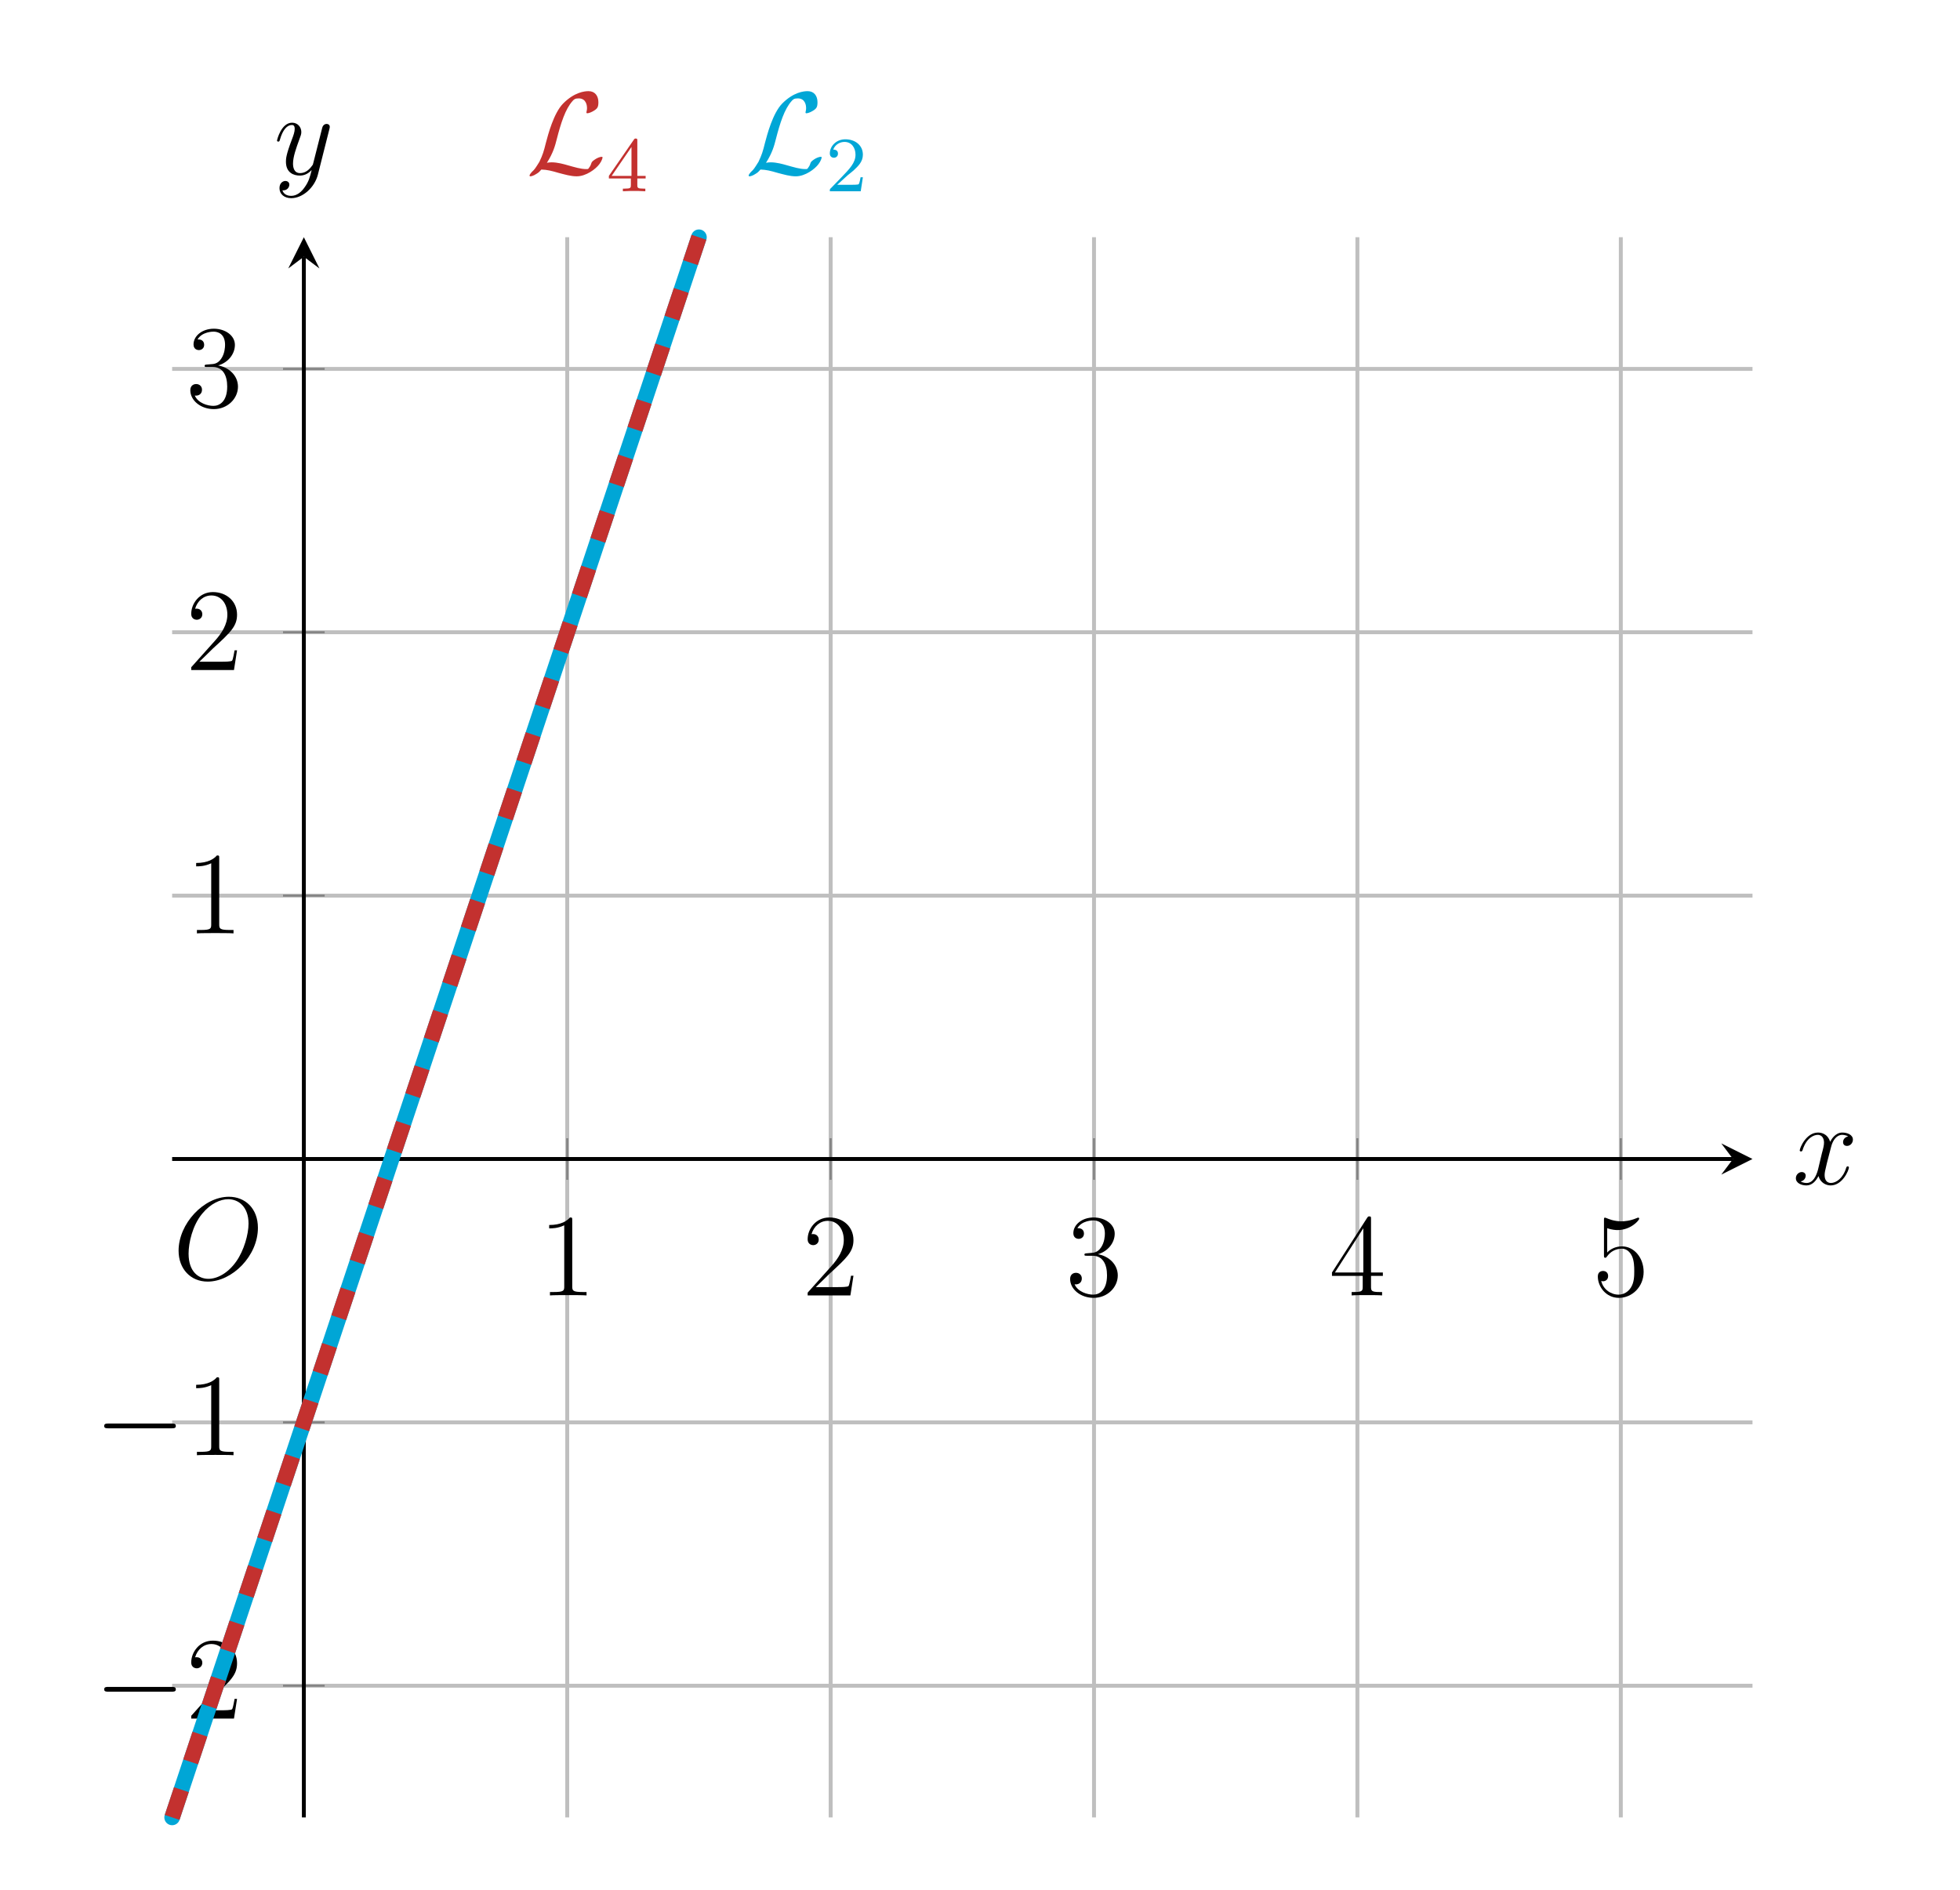
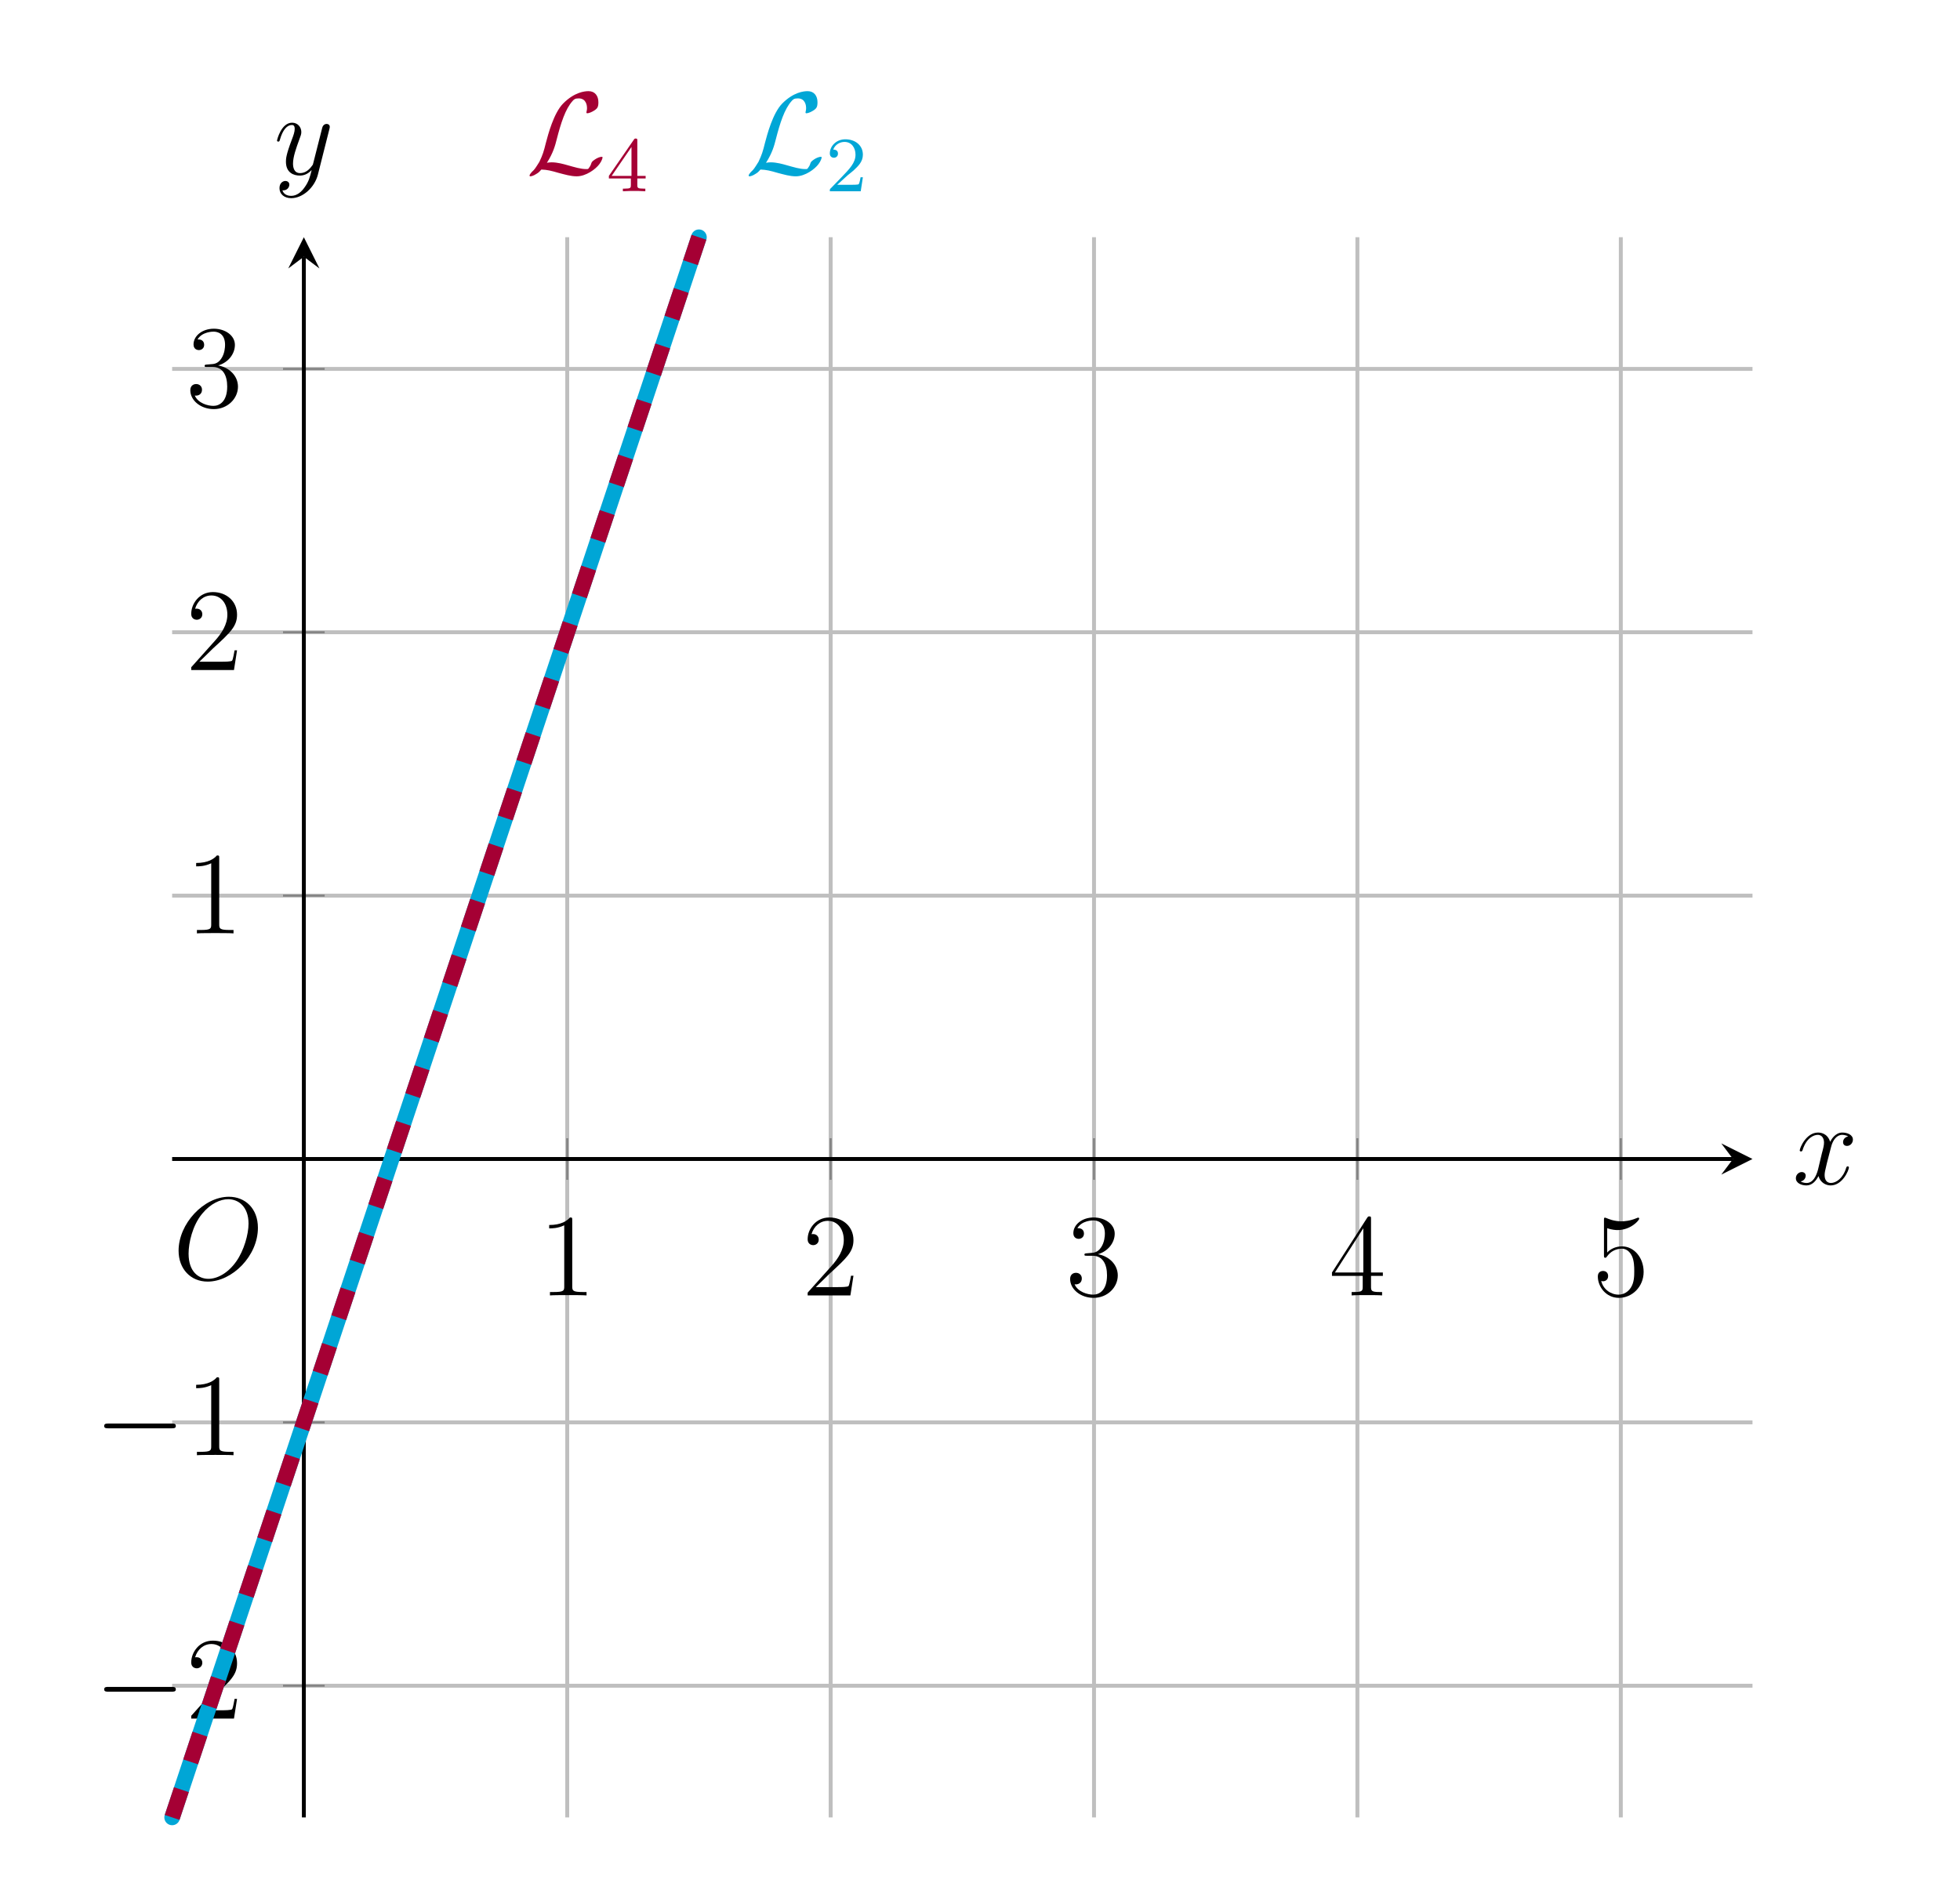
<svg xmlns="http://www.w3.org/2000/svg" xmlns:xlink="http://www.w3.org/1999/xlink" width="199.212pt" height="192.086pt" viewBox="0 0 199.212 192.086" version="1.2">
  <defs>
    <g>
      <symbol overflow="visible" id="glyph0-0">
        <path style="stroke:none;" d="" />
      </symbol>
      <symbol overflow="visible" id="glyph0-1">
        <path style="stroke:none;" d="M 3.422 -7.625 C 3.422 -7.906 3.422 -7.922 3.188 -7.922 C 2.906 -7.594 2.312 -7.156 1.078 -7.156 L 1.078 -6.812 C 1.359 -6.812 1.953 -6.812 2.609 -7.125 L 2.609 -0.922 C 2.609 -0.484 2.578 -0.344 1.531 -0.344 L 1.156 -0.344 L 1.156 0 C 1.469 -0.031 2.625 -0.031 3.031 -0.031 C 3.422 -0.031 4.562 -0.031 4.875 0 L 4.875 -0.344 L 4.516 -0.344 C 3.469 -0.344 3.422 -0.484 3.422 -0.922 Z M 3.422 -7.625 " />
      </symbol>
      <symbol overflow="visible" id="glyph0-2">
        <path style="stroke:none;" d="M 5.234 -2 L 4.984 -2 C 4.938 -1.797 4.844 -1.141 4.734 -0.953 C 4.641 -0.844 3.969 -0.844 3.609 -0.844 L 1.406 -0.844 C 1.719 -1.125 2.453 -1.875 2.766 -2.172 C 4.578 -3.828 5.234 -4.453 5.234 -5.625 C 5.234 -7 4.156 -7.922 2.781 -7.922 C 1.391 -7.922 0.578 -6.734 0.578 -5.719 C 0.578 -5.109 1.109 -5.109 1.141 -5.109 C 1.391 -5.109 1.703 -5.281 1.703 -5.672 C 1.703 -6 1.469 -6.234 1.141 -6.234 C 1.031 -6.234 1.016 -6.234 0.969 -6.219 C 1.203 -7.031 1.844 -7.578 2.625 -7.578 C 3.625 -7.578 4.25 -6.734 4.25 -5.625 C 4.25 -4.625 3.672 -3.734 2.984 -2.969 L 0.578 -0.281 L 0.578 0 L 4.922 0 Z M 5.234 -2 " />
      </symbol>
      <symbol overflow="visible" id="glyph0-3">
        <path style="stroke:none;" d="M 2.188 -4.281 C 1.984 -4.266 1.938 -4.25 1.938 -4.141 C 1.938 -4.031 2 -4.031 2.219 -4.031 L 2.766 -4.031 C 3.781 -4.031 4.234 -3.188 4.234 -2.047 C 4.234 -0.484 3.422 -0.078 2.828 -0.078 C 2.266 -0.078 1.281 -0.344 0.938 -1.125 C 1.328 -1.078 1.672 -1.281 1.672 -1.719 C 1.672 -2.062 1.422 -2.297 1.078 -2.297 C 0.797 -2.297 0.484 -2.125 0.484 -1.672 C 0.484 -0.625 1.547 0.25 2.875 0.25 C 4.281 0.25 5.328 -0.828 5.328 -2.031 C 5.328 -3.125 4.453 -3.984 3.312 -4.188 C 4.344 -4.484 5.016 -5.359 5.016 -6.281 C 5.016 -7.234 4.031 -7.922 2.875 -7.922 C 1.688 -7.922 0.812 -7.188 0.812 -6.328 C 0.812 -5.844 1.172 -5.75 1.359 -5.75 C 1.609 -5.75 1.891 -5.922 1.891 -6.281 C 1.891 -6.672 1.609 -6.828 1.344 -6.828 C 1.281 -6.828 1.25 -6.828 1.219 -6.828 C 1.672 -7.625 2.781 -7.625 2.844 -7.625 C 3.234 -7.625 4.016 -7.453 4.016 -6.281 C 4.016 -6.062 3.984 -5.391 3.625 -4.875 C 3.281 -4.359 2.875 -4.328 2.547 -4.312 Z M 2.188 -4.281 " />
      </symbol>
      <symbol overflow="visible" id="glyph0-4">
        <path style="stroke:none;" d="M 4.297 -7.75 C 4.297 -7.984 4.297 -8.031 4.125 -8.031 C 4.031 -8.031 4 -8.031 3.906 -7.891 L 0.328 -2.328 L 0.328 -1.984 L 3.453 -1.984 L 3.453 -0.906 C 3.453 -0.469 3.422 -0.344 2.562 -0.344 L 2.328 -0.344 L 2.328 0 C 2.594 -0.031 3.531 -0.031 3.875 -0.031 C 4.203 -0.031 5.156 -0.031 5.422 0 L 5.422 -0.344 L 5.188 -0.344 C 4.328 -0.344 4.297 -0.469 4.297 -0.906 L 4.297 -1.984 L 5.5 -1.984 L 5.5 -2.328 L 4.297 -2.328 Z M 3.516 -6.828 L 3.516 -2.328 L 0.625 -2.328 Z M 3.516 -6.828 " />
      </symbol>
      <symbol overflow="visible" id="glyph0-5">
        <path style="stroke:none;" d="M 1.531 -6.828 C 2.031 -6.656 2.453 -6.641 2.578 -6.641 C 3.922 -6.641 4.781 -7.625 4.781 -7.797 C 4.781 -7.844 4.766 -7.906 4.688 -7.906 C 4.672 -7.906 4.641 -7.906 4.531 -7.859 C 3.875 -7.578 3.297 -7.531 2.984 -7.531 C 2.203 -7.531 1.641 -7.781 1.422 -7.875 C 1.328 -7.906 1.312 -7.906 1.297 -7.906 C 1.203 -7.906 1.203 -7.828 1.203 -7.641 L 1.203 -4.109 C 1.203 -3.891 1.203 -3.828 1.344 -3.828 C 1.406 -3.828 1.422 -3.828 1.531 -3.984 C 1.875 -4.469 2.422 -4.75 3.031 -4.75 C 3.656 -4.75 3.969 -4.172 4.062 -3.969 C 4.266 -3.5 4.281 -2.922 4.281 -2.469 C 4.281 -2.016 4.281 -1.328 3.938 -0.797 C 3.672 -0.375 3.219 -0.078 2.688 -0.078 C 1.906 -0.078 1.125 -0.609 0.922 -1.469 C 0.969 -1.453 1.047 -1.438 1.109 -1.438 C 1.312 -1.438 1.625 -1.562 1.625 -1.969 C 1.625 -2.297 1.406 -2.484 1.109 -2.484 C 0.891 -2.484 0.578 -2.375 0.578 -1.922 C 0.578 -0.906 1.391 0.25 2.719 0.25 C 4.062 0.25 5.234 -0.875 5.234 -2.391 C 5.234 -3.812 4.281 -4.984 3.031 -4.984 C 2.359 -4.984 1.828 -4.688 1.531 -4.359 Z M 1.531 -6.828 " />
      </symbol>
      <symbol overflow="visible" id="glyph1-0">
        <path style="stroke:none;" d="" />
      </symbol>
      <symbol overflow="visible" id="glyph1-1">
        <path style="stroke:none;" d="M 7.844 -2.734 C 8.047 -2.734 8.266 -2.734 8.266 -2.969 C 8.266 -3.219 8.047 -3.219 7.844 -3.219 L 1.406 -3.219 C 1.203 -3.219 0.984 -3.219 0.984 -2.969 C 0.984 -2.734 1.203 -2.734 1.406 -2.734 Z M 7.844 -2.734 " />
      </symbol>
      <symbol overflow="visible" id="glyph1-2">
        <path style="stroke:none;" d="M 2.141 -1.109 C 2.781 -2.109 2.984 -2.875 3.141 -3.5 C 3.562 -5.141 4.016 -6.578 4.75 -7.391 C 4.891 -7.547 4.984 -7.656 5.375 -7.656 C 6.188 -7.656 6.219 -6.828 6.219 -6.672 C 6.219 -6.453 6.156 -6.281 6.156 -6.234 C 6.156 -6.141 6.234 -6.141 6.234 -6.141 C 6.422 -6.141 6.75 -6.281 7.047 -6.484 C 7.266 -6.656 7.375 -6.781 7.375 -7.266 C 7.375 -7.906 7.031 -8.391 6.375 -8.391 C 5.984 -8.391 4.938 -8.297 3.781 -7.125 C 2.828 -6.141 2.266 -4 2.031 -3.109 C 1.828 -2.281 1.719 -1.922 1.375 -1.203 C 1.281 -1.062 0.969 -0.531 0.812 -0.375 C 0.484 -0.078 0.375 0.125 0.375 0.188 C 0.375 0.219 0.391 0.266 0.469 0.266 C 0.531 0.266 0.781 0.219 1.078 0.016 C 1.281 -0.109 1.312 -0.125 1.578 -0.422 C 2.172 -0.406 2.594 -0.297 3.344 -0.078 C 3.953 0.078 4.562 0.266 5.172 0.266 C 6.125 0.266 7.109 -0.469 7.484 -0.984 C 7.734 -1.312 7.797 -1.609 7.797 -1.641 C 7.797 -1.719 7.734 -1.719 7.719 -1.719 C 7.531 -1.719 7.234 -1.594 7.031 -1.453 C 6.719 -1.25 6.688 -1.172 6.625 -0.969 C 6.562 -0.781 6.484 -0.688 6.438 -0.625 C 6.344 -0.469 6.328 -0.469 6.156 -0.469 C 5.578 -0.469 4.984 -0.656 4.203 -0.875 C 3.875 -0.969 3.219 -1.156 2.625 -1.156 C 2.469 -1.156 2.297 -1.141 2.141 -1.109 Z M 2.141 -1.109 " />
      </symbol>
      <symbol overflow="visible" id="glyph2-0">
        <path style="stroke:none;" d="" />
      </symbol>
      <symbol overflow="visible" id="glyph2-1">
        <path style="stroke:none;" d="M 2.234 -1.625 C 2.359 -1.734 2.703 -2 2.828 -2.109 C 3.312 -2.562 3.781 -3 3.781 -3.719 C 3.781 -4.672 3 -5.281 2 -5.281 C 1.047 -5.281 0.422 -4.562 0.422 -3.844 C 0.422 -3.453 0.734 -3.406 0.844 -3.406 C 1.016 -3.406 1.25 -3.531 1.25 -3.828 C 1.25 -4.234 0.859 -4.234 0.766 -4.234 C 0.984 -4.812 1.531 -5.016 1.906 -5.016 C 2.656 -5.016 3.031 -4.391 3.031 -3.719 C 3.031 -2.891 2.453 -2.297 1.516 -1.328 L 0.516 -0.297 C 0.422 -0.219 0.422 -0.203 0.422 0 L 3.562 0 L 3.781 -1.422 L 3.547 -1.422 C 3.516 -1.266 3.453 -0.859 3.359 -0.719 C 3.312 -0.656 2.703 -0.656 2.578 -0.656 L 1.172 -0.656 Z M 2.234 -1.625 " />
      </symbol>
      <symbol overflow="visible" id="glyph2-2">
        <path style="stroke:none;" d="M 3.125 -5.141 C 3.125 -5.297 3.125 -5.359 2.953 -5.359 C 2.859 -5.359 2.844 -5.344 2.766 -5.234 L 0.234 -1.562 L 0.234 -1.297 L 2.469 -1.297 L 2.469 -0.641 C 2.469 -0.344 2.453 -0.266 1.844 -0.266 L 1.656 -0.266 L 1.656 0 C 2.328 -0.031 2.344 -0.031 2.797 -0.031 C 3.25 -0.031 3.266 -0.031 3.938 0 L 3.938 -0.266 L 3.766 -0.266 C 3.156 -0.266 3.125 -0.344 3.125 -0.641 L 3.125 -1.297 L 3.969 -1.297 L 3.969 -1.562 L 3.125 -1.562 Z M 2.531 -4.5 L 2.531 -1.562 L 0.516 -1.562 Z M 2.531 -4.5 " />
      </symbol>
      <symbol overflow="visible" id="glyph3-0">
        <path style="stroke:none;" d="" />
      </symbol>
      <symbol overflow="visible" id="glyph3-1">
        <path style="stroke:none;" d="M 8.641 -5.219 C 8.641 -7.172 7.359 -8.375 5.688 -8.375 C 3.141 -8.375 0.578 -5.641 0.578 -2.891 C 0.578 -1.031 1.812 0.25 3.531 0.25 C 6.031 0.25 8.641 -2.359 8.641 -5.219 Z M 3.609 -0.031 C 2.625 -0.031 1.594 -0.734 1.594 -2.594 C 1.594 -3.672 1.984 -5.453 2.969 -6.641 C 3.828 -7.688 4.828 -8.125 5.625 -8.125 C 6.672 -8.125 7.688 -7.359 7.688 -5.641 C 7.688 -4.578 7.234 -2.922 6.438 -1.797 C 5.578 -0.578 4.484 -0.031 3.609 -0.031 Z M 3.609 -0.031 " />
      </symbol>
      <symbol overflow="visible" id="glyph3-2">
        <path style="stroke:none;" d="M 5.641 -4.859 C 5.266 -4.781 5.125 -4.5 5.125 -4.281 C 5.125 -3.984 5.344 -3.891 5.516 -3.891 C 5.875 -3.891 6.125 -4.203 6.125 -4.531 C 6.125 -5.031 5.547 -5.25 5.047 -5.25 C 4.328 -5.25 3.922 -4.531 3.812 -4.312 C 3.531 -5.203 2.797 -5.25 2.578 -5.25 C 1.375 -5.25 0.719 -3.688 0.719 -3.422 C 0.719 -3.375 0.781 -3.328 0.859 -3.328 C 0.953 -3.328 0.969 -3.391 1 -3.438 C 1.406 -4.766 2.203 -5.016 2.547 -5.016 C 3.078 -5.016 3.188 -4.516 3.188 -4.234 C 3.188 -3.969 3.125 -3.688 2.969 -3.125 L 2.578 -1.484 C 2.391 -0.781 2.047 -0.125 1.422 -0.125 C 1.359 -0.125 1.062 -0.125 0.812 -0.281 C 1.234 -0.359 1.328 -0.719 1.328 -0.859 C 1.328 -1.094 1.156 -1.234 0.922 -1.234 C 0.641 -1.234 0.328 -0.984 0.328 -0.609 C 0.328 -0.109 0.891 0.125 1.406 0.125 C 1.969 0.125 2.375 -0.328 2.625 -0.828 C 2.828 -0.125 3.422 0.125 3.859 0.125 C 5.078 0.125 5.719 -1.438 5.719 -1.703 C 5.719 -1.766 5.672 -1.812 5.594 -1.812 C 5.484 -1.812 5.484 -1.75 5.438 -1.656 C 5.125 -0.609 4.422 -0.125 3.891 -0.125 C 3.484 -0.125 3.25 -0.422 3.25 -0.922 C 3.25 -1.172 3.297 -1.375 3.484 -2.156 L 3.906 -3.781 C 4.078 -4.484 4.484 -5.016 5.031 -5.016 C 5.062 -5.016 5.391 -5.016 5.641 -4.859 Z M 5.641 -4.859 " />
      </symbol>
      <symbol overflow="visible" id="glyph3-3">
        <path style="stroke:none;" d="M 3.125 1.328 C 2.812 1.781 2.344 2.188 1.766 2.188 C 1.625 2.188 1.047 2.172 0.875 1.625 C 0.906 1.625 0.969 1.625 0.984 1.625 C 1.344 1.625 1.578 1.328 1.578 1.047 C 1.578 0.781 1.359 0.672 1.172 0.672 C 0.984 0.672 0.578 0.828 0.578 1.406 C 0.578 2.016 1.078 2.422 1.766 2.422 C 2.953 2.422 4.156 1.328 4.484 0.016 L 5.656 -4.625 C 5.672 -4.688 5.688 -4.766 5.688 -4.828 C 5.688 -5.016 5.547 -5.125 5.375 -5.125 C 5.266 -5.125 5.016 -5.078 4.922 -4.734 L 4.031 -1.219 C 3.984 -1.016 3.984 -0.984 3.875 -0.859 C 3.641 -0.531 3.25 -0.125 2.672 -0.125 C 2.016 -0.125 1.953 -0.781 1.953 -1.094 C 1.953 -1.781 2.281 -2.688 2.594 -3.547 C 2.719 -3.891 2.797 -4.062 2.797 -4.297 C 2.797 -4.797 2.438 -5.25 1.859 -5.25 C 0.766 -5.25 0.328 -3.531 0.328 -3.422 C 0.328 -3.375 0.375 -3.328 0.453 -3.328 C 0.562 -3.328 0.578 -3.375 0.625 -3.531 C 0.906 -4.531 1.359 -5.016 1.828 -5.016 C 1.922 -5.016 2.125 -5.016 2.125 -4.625 C 2.125 -4.312 2 -3.969 1.828 -3.516 C 1.234 -1.953 1.234 -1.562 1.234 -1.281 C 1.234 -0.141 2.047 0.125 2.641 0.125 C 2.984 0.125 3.422 0.016 3.828 -0.422 L 3.844 -0.422 C 3.672 0.281 3.547 0.75 3.125 1.328 Z M 3.125 1.328 " />
      </symbol>
    </g>
    <clipPath id="clip1">
      <path d="M 0.078 1 L 94 1 L 94 191.176 L 0.078 191.176 Z M 0.078 1 " />
    </clipPath>
    <clipPath id="clip2">
      <path d="M 0.078 1 L 94 1 L 94 191.176 L 0.078 191.176 Z M 0.078 1 " />
    </clipPath>
  </defs>
  <g id="surface1">
    <path style="fill:none;stroke-width:0.399;stroke-linecap:butt;stroke-linejoin:miter;stroke:rgb(75%,75%,75%);stroke-opacity:1;stroke-miterlimit:10;" d="M 40.347 -0.001 L 40.347 161.392 M 67.248 -0.001 L 67.248 161.392 M 94.144 -0.001 L 94.144 161.392 M 121.041 -0.001 L 121.041 161.392 M 147.942 -0.001 L 147.942 161.392 " transform="matrix(0.995264,0,0,-0.995264,17.4967,184.7409)" />
    <path style="fill:none;stroke-width:0.399;stroke-linecap:butt;stroke-linejoin:miter;stroke:rgb(75%,75%,75%);stroke-opacity:1;stroke-miterlimit:10;" d="M -0.001 13.449 L 161.389 13.449 M -0.001 40.346 L 161.389 40.346 M -0.001 94.144 L 161.389 94.144 M -0.001 121.045 L 161.389 121.045 M -0.001 147.942 L 161.389 147.942 " transform="matrix(0.995264,0,0,-0.995264,17.4967,184.7409)" />
    <path style="fill:none;stroke-width:0.199;stroke-linecap:butt;stroke-linejoin:miter;stroke:rgb(50%,50%,50%);stroke-opacity:1;stroke-miterlimit:10;" d="M 40.347 65.12 L 40.347 69.37 M 67.248 65.12 L 67.248 69.37 M 94.144 65.12 L 94.144 69.37 M 121.041 65.12 L 121.041 69.37 M 147.942 65.12 L 147.942 69.37 " transform="matrix(0.995264,0,0,-0.995264,17.4967,184.7409)" />
    <path style="fill:none;stroke-width:0.199;stroke-linecap:butt;stroke-linejoin:miter;stroke:rgb(50%,50%,50%);stroke-opacity:1;stroke-miterlimit:10;" d="M 11.323 13.449 L 15.577 13.449 M 11.323 40.346 L 15.577 40.346 M 11.323 94.144 L 15.577 94.144 M 11.323 121.045 L 15.577 121.045 M 11.323 147.942 L 15.577 147.942 " transform="matrix(0.995264,0,0,-0.995264,17.4967,184.7409)" />
    <path style="fill:none;stroke-width:0.399;stroke-linecap:butt;stroke-linejoin:miter;stroke:rgb(0%,0%,0%);stroke-opacity:1;stroke-miterlimit:10;" d="M -0.001 67.247 L 159.399 67.247 " transform="matrix(0.995264,0,0,-0.995264,17.4967,184.7409)" />
    <path style=" stroke:none;fill-rule:nonzero;fill:rgb(0%,0%,0%);fill-opacity:1;" d="M 178.121 117.812 L 174.949 116.227 L 176.141 117.812 L 174.949 119.398 " />
    <path style="fill:none;stroke-width:0.399;stroke-linecap:butt;stroke-linejoin:miter;stroke:rgb(0%,0%,0%);stroke-opacity:1;stroke-miterlimit:10;" d="M 13.45 -0.001 L 13.45 159.398 " transform="matrix(0.995264,0,0,-0.995264,17.4967,184.7409)" />
    <path style=" stroke:none;fill-rule:nonzero;fill:rgb(0%,0%,0%);fill-opacity:1;" d="M 30.883 24.113 L 29.297 27.289 L 30.883 26.098 L 32.469 27.289 " />
    <g style="fill:rgb(0%,0%,0%);fill-opacity:1;">
      <use xlink:href="#glyph0-1" x="54.74" y="131.679" />
    </g>
    <g style="fill:rgb(0%,0%,0%);fill-opacity:1;">
      <use xlink:href="#glyph0-2" x="81.511" y="131.679" />
    </g>
    <g style="fill:rgb(0%,0%,0%);fill-opacity:1;">
      <use xlink:href="#glyph0-3" x="108.282" y="131.679" />
    </g>
    <g style="fill:rgb(0%,0%,0%);fill-opacity:1;">
      <use xlink:href="#glyph0-4" x="135.052" y="131.679" />
    </g>
    <g style="fill:rgb(0%,0%,0%);fill-opacity:1;">
      <use xlink:href="#glyph0-5" x="161.823" y="131.679" />
    </g>
    <g style="fill:rgb(0%,0%,0%);fill-opacity:1;">
      <use xlink:href="#glyph1-1" x="9.605" y="174.694" />
    </g>
    <g style="fill:rgb(0%,0%,0%);fill-opacity:1;">
      <use xlink:href="#glyph0-2" x="18.859" y="174.694" />
    </g>
    <g style="fill:rgb(0%,0%,0%);fill-opacity:1;">
      <use xlink:href="#glyph1-1" x="9.605" y="147.923" />
    </g>
    <g style="fill:rgb(0%,0%,0%);fill-opacity:1;">
      <use xlink:href="#glyph0-1" x="18.859" y="147.923" />
    </g>
    <g style="fill:rgb(0%,0%,0%);fill-opacity:1;">
      <use xlink:href="#glyph0-1" x="18.859" y="94.878" />
    </g>
    <g style="fill:rgb(0%,0%,0%);fill-opacity:1;">
      <use xlink:href="#glyph0-2" x="18.859" y="68.107" />
    </g>
    <g style="fill:rgb(0%,0%,0%);fill-opacity:1;">
      <use xlink:href="#glyph0-3" x="18.859" y="41.336" />
    </g>
    <g clip-path="url(#clip1)" clip-rule="nonzero">
      <path style="fill:none;stroke-width:1.594;stroke-linecap:round;stroke-linejoin:miter;stroke:rgb(0%,65.099%,83.922%);stroke-opacity:1;stroke-miterlimit:10;" d="M -0.001 -0.001 L 2.24 6.726 L 6.723 20.172 L 8.968 26.9 L 13.45 40.346 L 15.691 47.073 L 20.173 60.52 L 22.414 67.247 L 26.896 80.693 L 29.141 87.421 L 33.623 100.867 L 35.865 107.594 L 40.347 121.041 L 42.588 127.768 L 44.829 134.491 L 47.074 141.214 L 49.315 147.942 L 53.797 161.388 " transform="matrix(0.995264,0,0,-0.995264,17.4967,184.7409)" />
    </g>
    <g style="fill:rgb(0%,65.099%,83.922%);fill-opacity:1;">
      <use xlink:href="#glyph1-2" x="75.714" y="17.657" />
    </g>
    <g style="fill:rgb(0%,65.099%,83.922%);fill-opacity:1;">
      <use xlink:href="#glyph2-1" x="83.921" y="19.441" />
    </g>
    <g clip-path="url(#clip2)" clip-rule="nonzero">
-       <path style="fill:none;stroke-width:1.594;stroke-linecap:butt;stroke-linejoin:miter;stroke:rgb(76.471%,19.217%,18.43%);stroke-opacity:1;stroke-dasharray:2.989,2.989;stroke-miterlimit:10;" d="M -0.001 -0.001 L 2.24 6.726 L 6.723 20.172 L 8.968 26.9 L 13.45 40.346 L 15.691 47.073 L 20.173 60.52 L 22.414 67.247 L 26.896 80.693 L 29.141 87.421 L 33.623 100.867 L 35.865 107.594 L 40.347 121.041 L 42.588 127.768 L 44.829 134.491 L 47.074 141.214 L 49.315 147.942 L 53.797 161.388 " transform="matrix(0.995264,0,0,-0.995264,17.4967,184.7409)" />
+       <path style="fill:none;stroke-width:1.594;stroke-linecap:butt;stroke-linejoin:miter;stroke:rgb(64.705%,0%,20.392%);stroke-opacity:1;stroke-dasharray:2.989,2.989;stroke-miterlimit:10;" d="M -0.001 -0.001 L 2.24 6.726 L 6.723 20.172 L 8.968 26.9 L 13.45 40.346 L 15.691 47.073 L 20.173 60.52 L 22.414 67.247 L 26.896 80.693 L 29.141 87.421 L 33.623 100.867 L 35.865 107.594 L 40.347 121.041 L 42.588 127.768 L 44.829 134.491 L 47.074 141.214 L 49.315 147.942 L 53.797 161.388 " transform="matrix(0.995264,0,0,-0.995264,17.4967,184.7409)" />
    </g>
-     <g style="fill:rgb(76.471%,19.217%,18.43%);fill-opacity:1;">
+     <g style="fill:rgb(64.705%,0%,20.392%);fill-opacity:1;">
      <use xlink:href="#glyph1-2" x="53.445" y="17.657" />
    </g>
-     <g style="fill:rgb(76.471%,19.217%,18.43%);fill-opacity:1;">
+     <g style="fill:rgb(64.705%,0%,20.392%);fill-opacity:1;">
      <use xlink:href="#glyph2-2" x="61.652" y="19.441" />
    </g>
    <g style="fill:rgb(0%,0%,0%);fill-opacity:1;">
      <use xlink:href="#glyph3-1" x="17.573" y="130.026" />
    </g>
    <g style="fill:rgb(0%,0%,0%);fill-opacity:1;">
      <use xlink:href="#glyph3-2" x="182.202" y="120.375" />
    </g>
    <g style="fill:rgb(0%,0%,0%);fill-opacity:1;">
      <use xlink:href="#glyph3-3" x="27.829" y="17.722" />
    </g>
  </g>
</svg>
